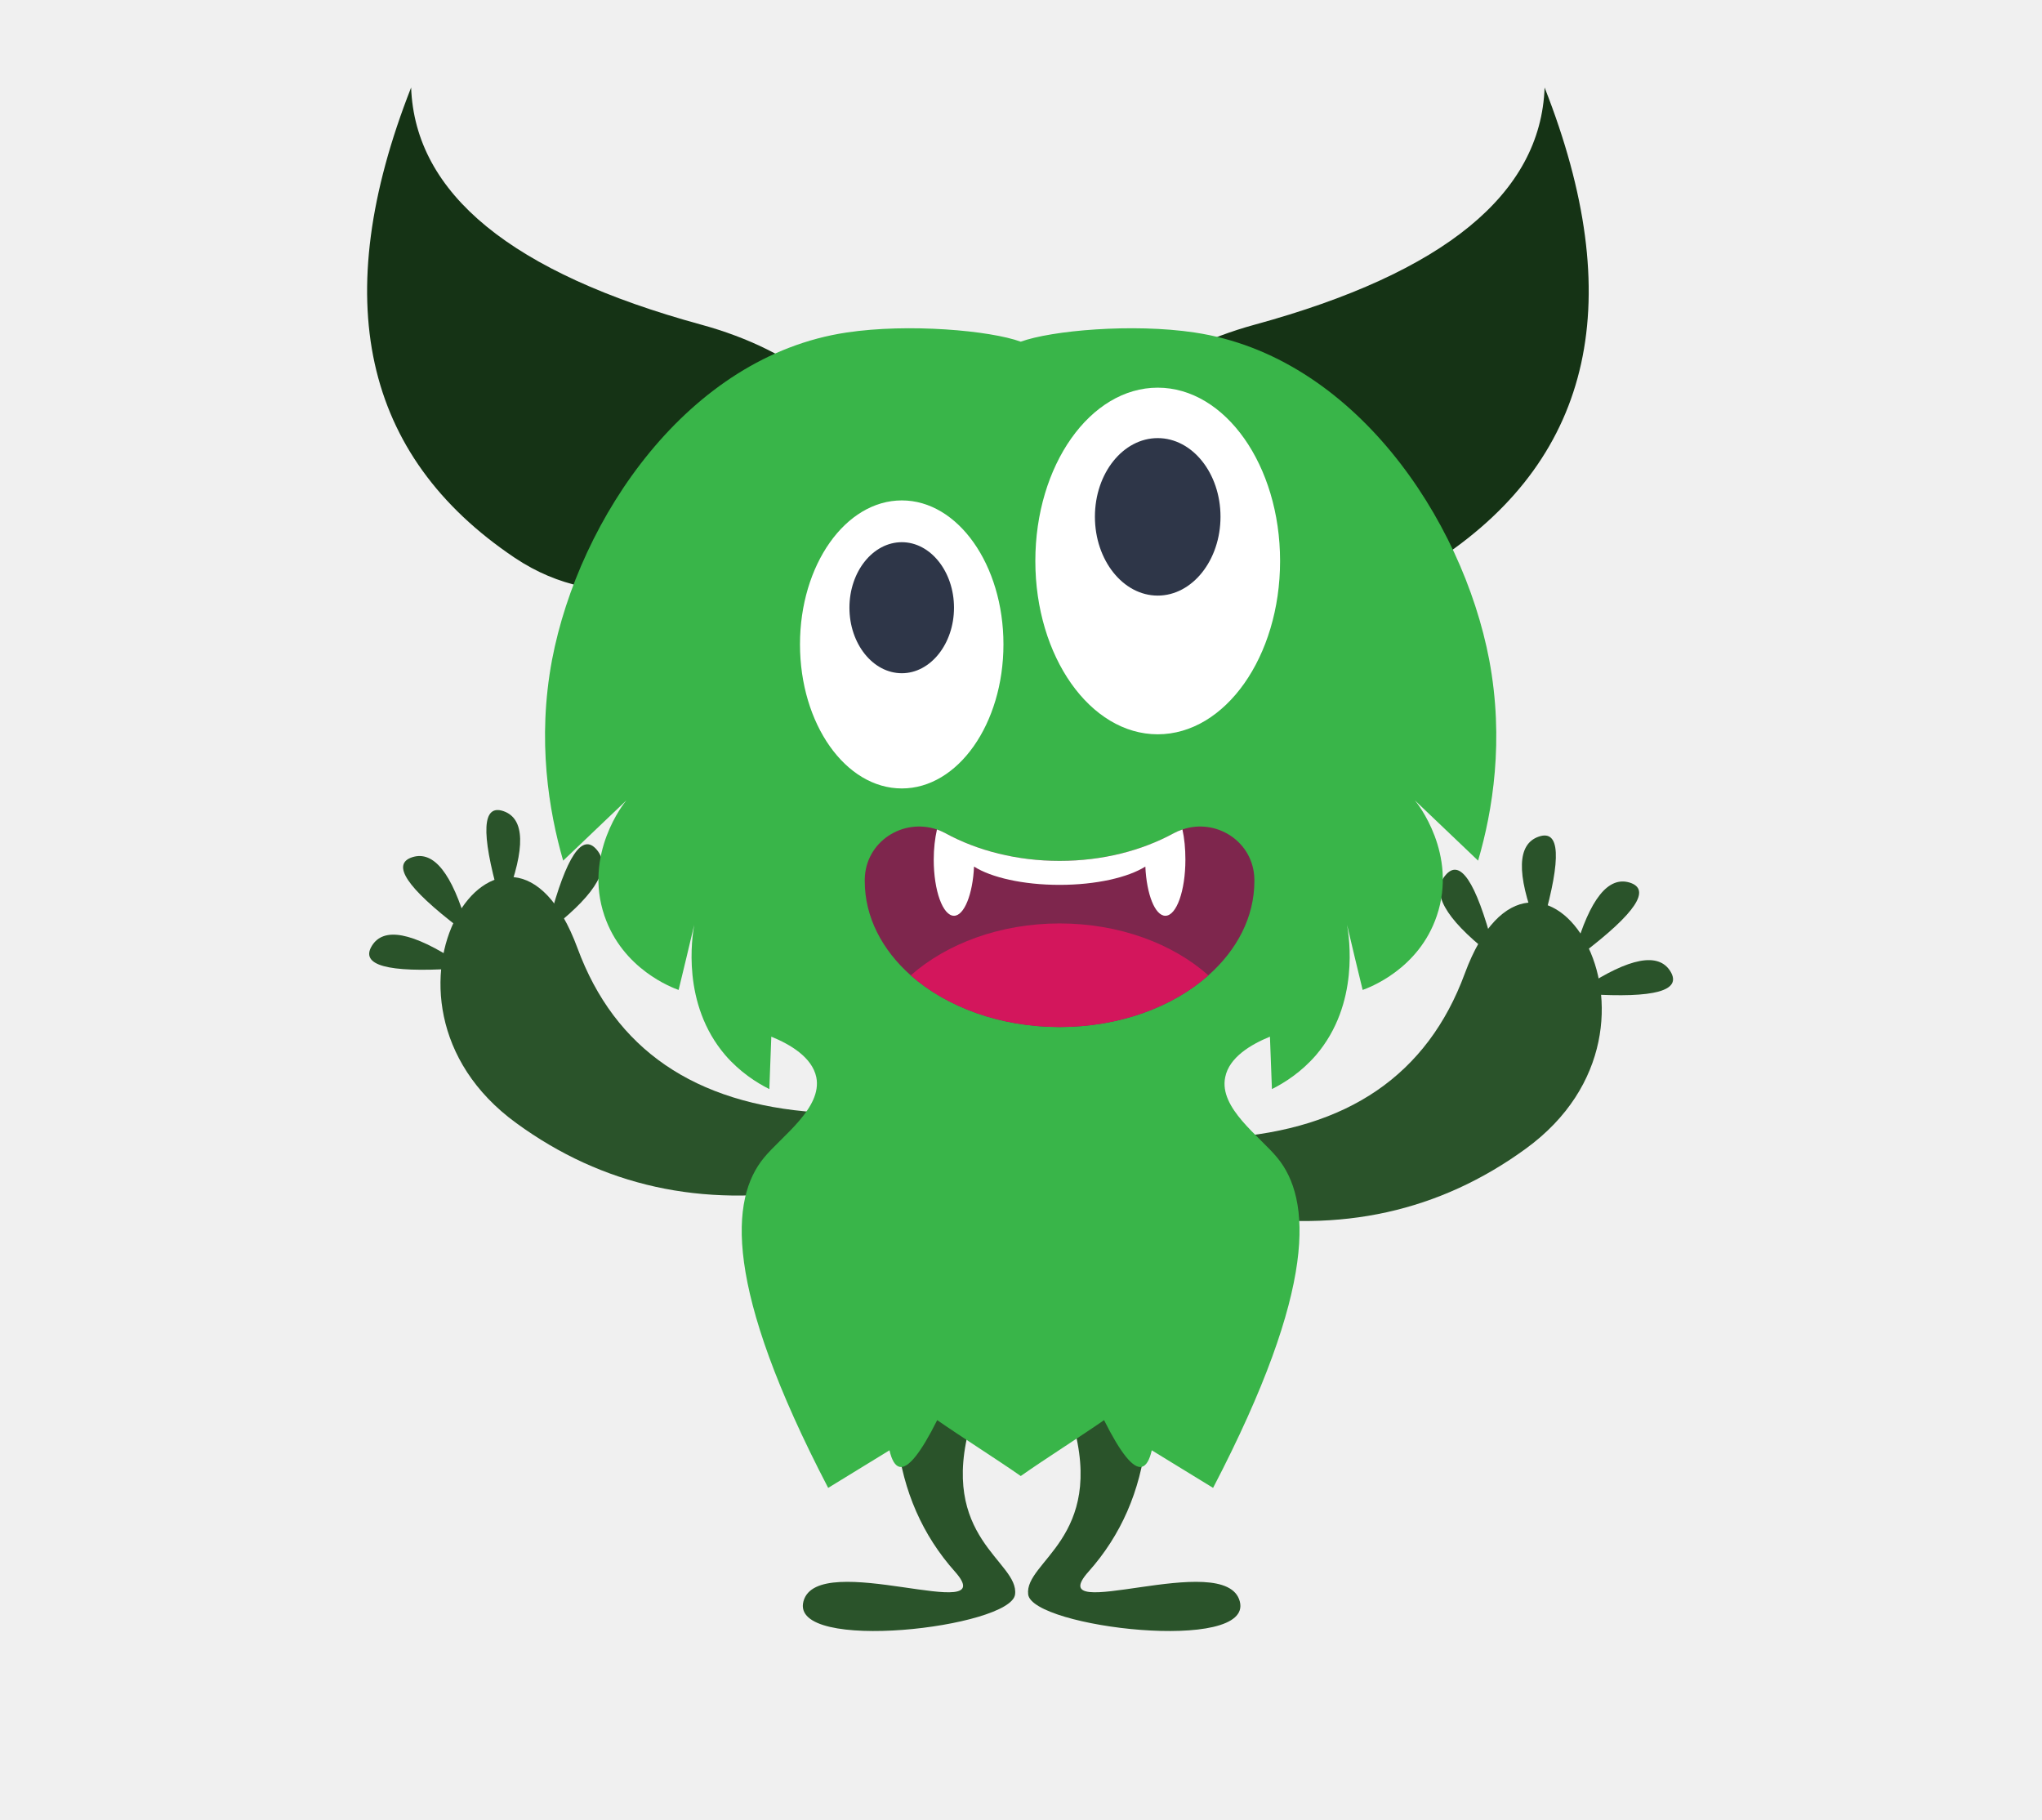
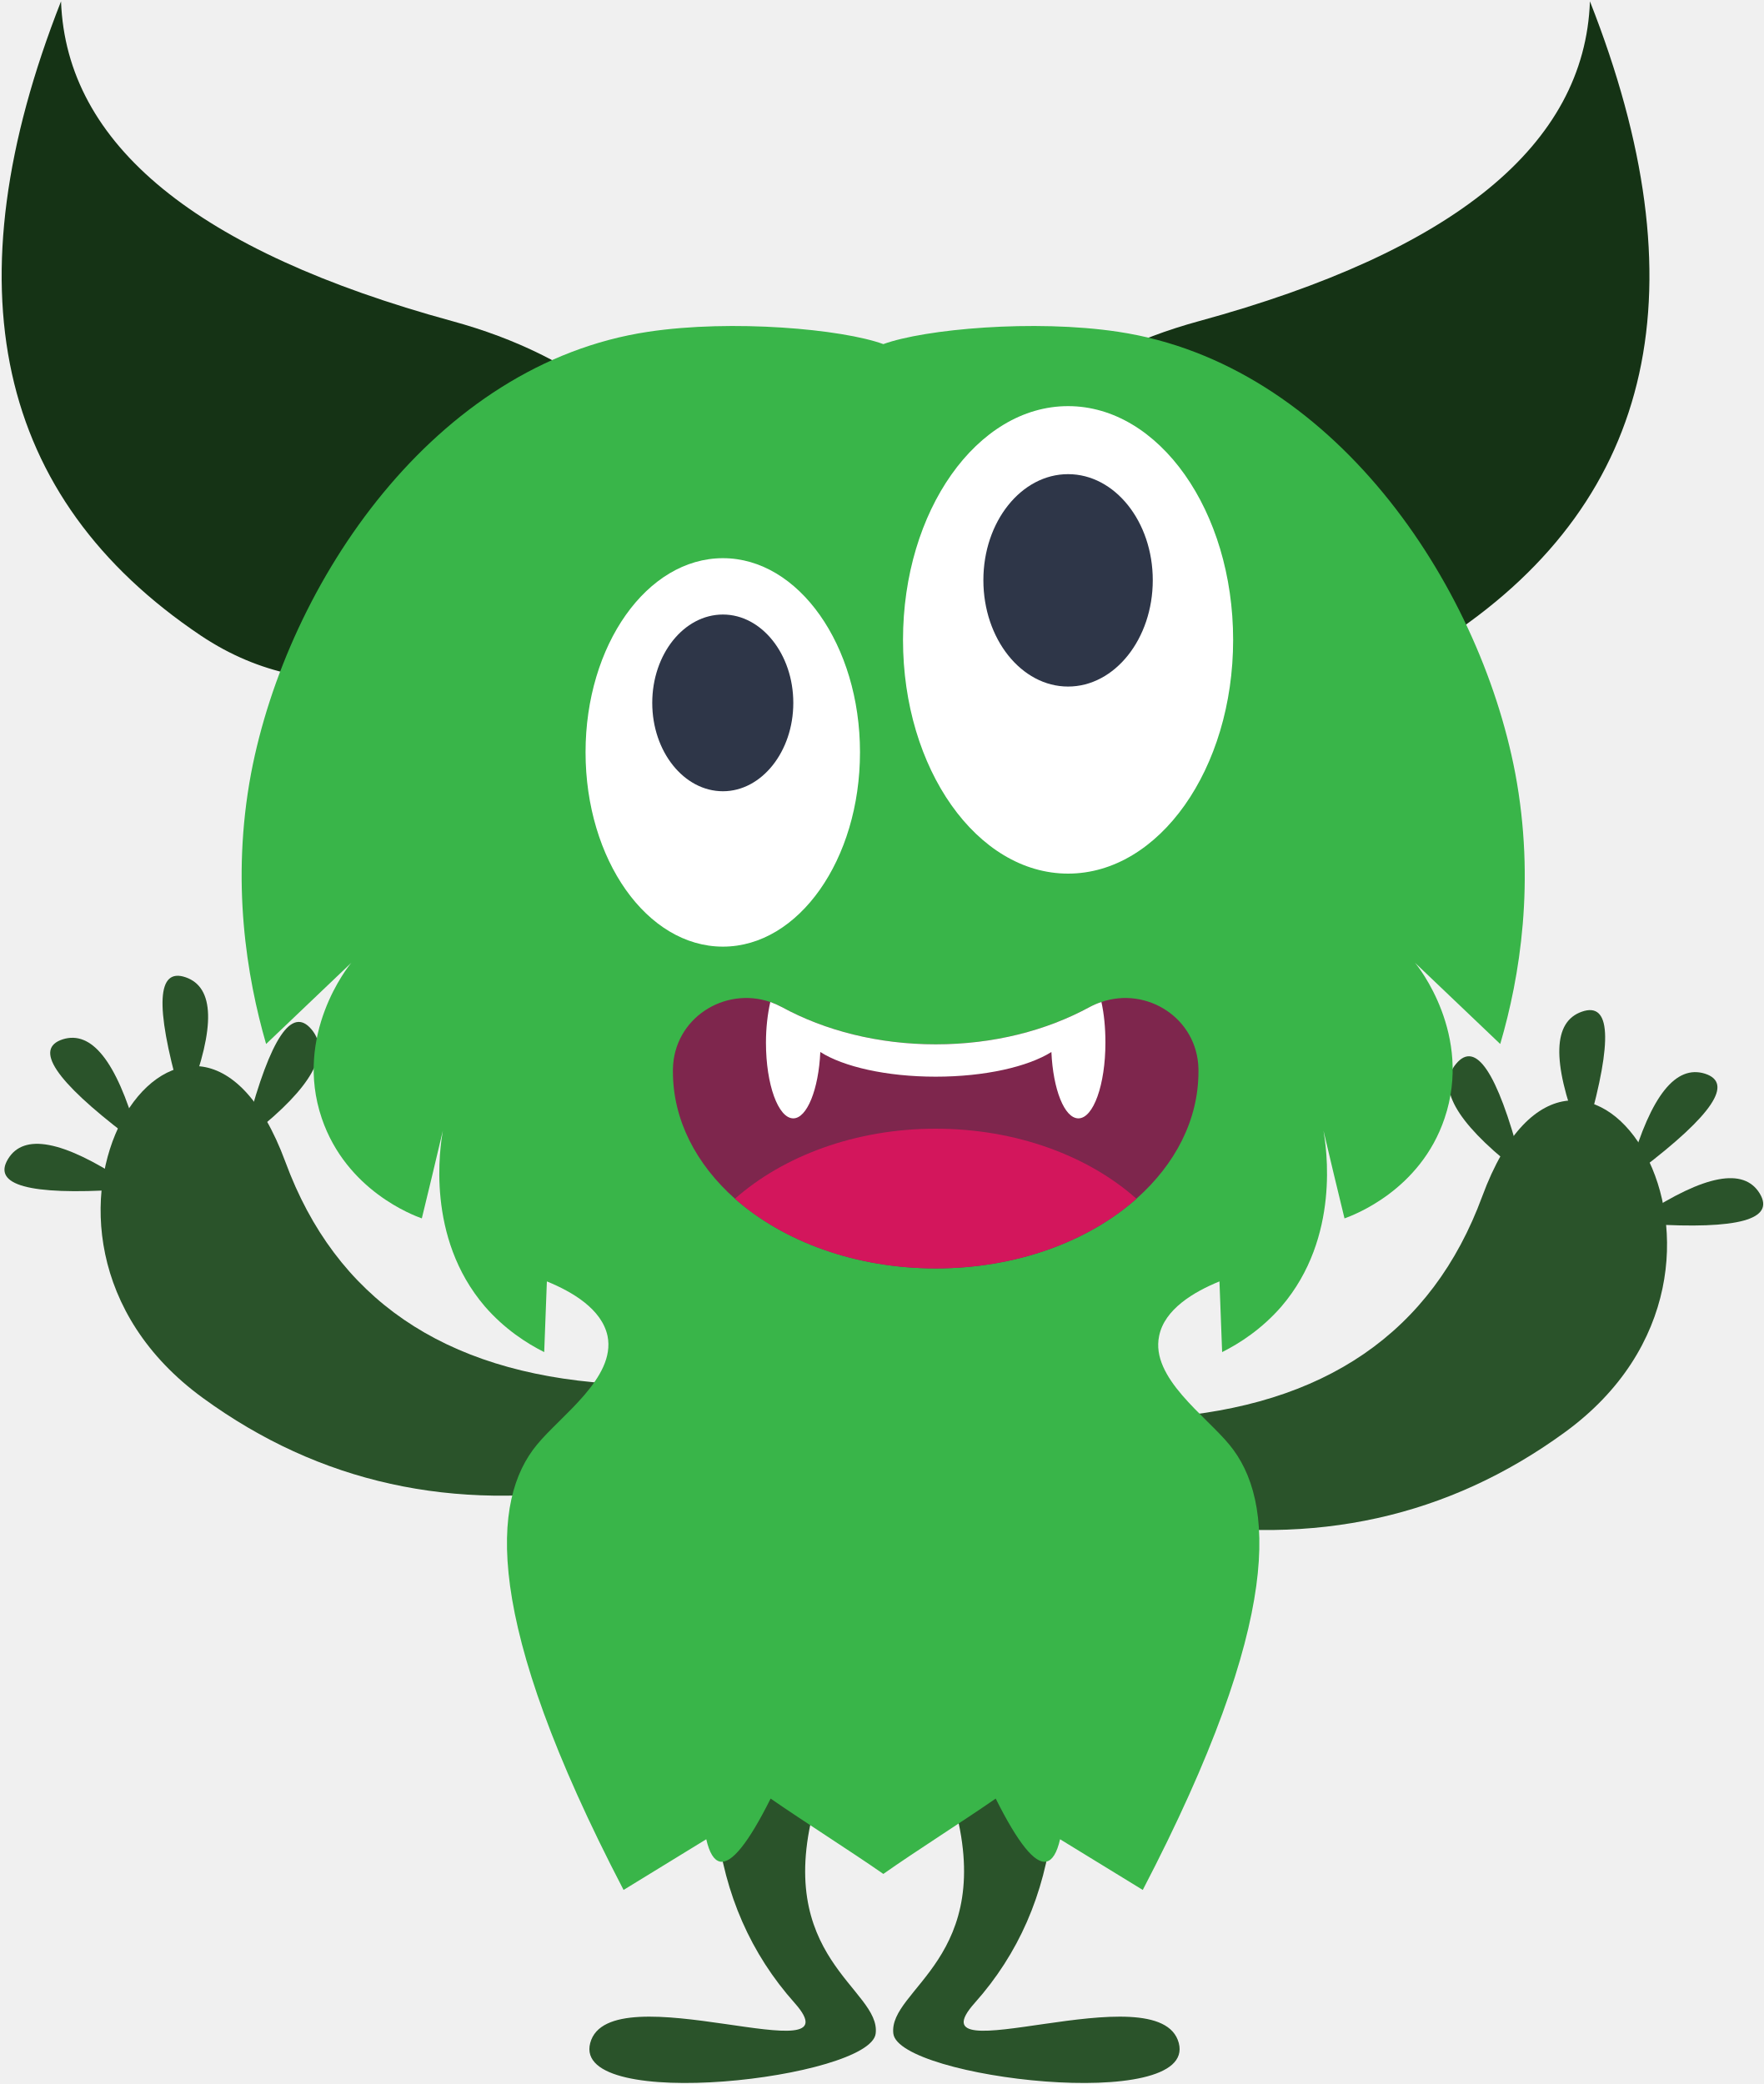
- <svg xmlns="http://www.w3.org/2000/svg" version="1.2" viewBox="0 0 826 736" width="826" height="736">
+ <svg xmlns="http://www.w3.org/2000/svg" version="1.2" viewBox="0 0 529 625" width="529" height="625">
  <style>
		.s0 { fill: #153315 } 
		.s1 { fill: #2a532a } 
		.s2 { fill: #39b549 } 
		.s3 { fill: #ffffff } 
		.s4 { fill: #2e3648 } 
		.s5 { fill: #7e264d } 
		.s6 { fill: #d3165c } 
	</style>
  <g id="Object">
    <g id="&lt;Group&gt;">
      <g id="&lt;Group&gt;">
-         <path id="&lt;Path&gt;" class="s0" d="m418.3 328.1q-25.6-165.4 89.3-196.8q114.9-31.4 117.2-95.9q50.5 128.2-41.9 190.2c-72.2 48.4-141.3-62.9-150.6 112.4z" />
-         <path id="&lt;Path&gt;" class="s0" d="m358.9 338c-9.4-175.3-78.4-64-150.7-112.4q-92.3-62-41.9-190.2q2.4 64.5 117.3 95.9q114.9 31.4 89.2 196.8z" />
-         <path id="&lt;Path&gt;" class="s1" d="m392.7 575.4c-13.5 46.8 19.6 56.1 17.9 69.5c-1.7 13.4-91.2 23.9-85.6 2.8c5.7-21.5 81 10.2 61.3-12q-19.7-22.1-23.4-53.3q43.2-53.8 29.8-7z" />
-         <path id="&lt;Path&gt;" class="s1" d="m463.6 582.4q-3.6 31.2-23.3 53.3c-19.8 22.2 55.5-9.5 61.2 12c5.6 21.1-83.9 10.6-85.6-2.8c-1.6-13.4 31.4-22.7 18-69.5q-13.4-46.8 29.7 7z" />
+         <path id="&lt;Path&gt;" class="s0" d="m270.3 293.1q-25.6-165.4 89.3-196.8q114.9-31.4 117.2-95.9q50.5 128.2-41.9 190.2c-72.2 48.4-141.3-62.9-150.6 112.4z" />
+         <path id="&lt;Path&gt;" class="s0" d="m210.9 303c-9.4-175.3-78.4-64-150.7-112.4q-92.3-62-41.9-190.2q2.4 64.5 117.3 95.9q114.9 31.4 89.2 196.8z" />
+         <path id="&lt;Path&gt;" class="s1" d="m244.7 540.4c-13.5 46.8 19.6 56.1 17.9 69.5c-1.7 13.4-91.2 23.9-85.6 2.8c5.7-21.5 81 10.2 61.3-12q-19.7-22.1-23.4-53.3q43.2-53.8 29.8-7z" />
+         <path id="&lt;Path&gt;" class="s1" d="m315.6 547.4q-3.6 31.2-23.3 53.3c-19.8 22.2 55.5-9.5 61.2 12c5.6 21.1-83.9 10.6-85.6-2.8c-1.6-13.4 31.4-22.7 18-69.5q-13.4-46.8 29.7 7z" />
        <g id="&lt;Group&gt;">
-           <path id="&lt;Path&gt;" class="s1" d="m495.7 460.2q74.2-5.1 96.8-66.4c28.6-77.5 93.9 20.5 24.7 70.8q-52.3 38.1-120.2 26.6" />
-           <path id="&lt;Path&gt;" class="s1" d="m601.9 385.1q-26.1-20.7-17.2-31.1q8.8-10.5 19.2 28.6z" />
-           <path id="&lt;Path&gt;" class="s1" d="m621.3 374q-11.9-31.1 1.1-35.6q12.9-4.5 1.9 34.4z" />
-           <path id="&lt;Path&gt;" class="s1" d="m637 384.9q9.2-32 22.3-27.9q13 4.2-19.2 28.7z" />
-           <path id="&lt;Path&gt;" class="s1" d="m640.6 399.5q27.9-18.3 35.1-6.6q7.1 11.7-33.3 9.2z" />
+           <path id="&lt;Path&gt;" class="s1" d="m347.7 425.2q74.2-5.1 96.8-66.4c28.6-77.5 93.9 20.5 24.7 70.8q-52.3 38.1-120.2 26.6" />
+           <path id="&lt;Path&gt;" class="s1" d="m453.9 350.1q-26.1-20.7-17.2-31.1q8.8-10.5 19.2 28.6z" />
+           <path id="&lt;Path&gt;" class="s1" d="m473.3 339q-11.9-31.1 1.1-35.6q12.9-4.5 1.9 34.4z" />
+           <path id="&lt;Path&gt;" class="s1" d="m489 349.9q9.2-32 22.3-27.9q13 4.2-19.2 28.7z" />
+           <path id="&lt;Path&gt;" class="s1" d="m492.6 364.5q27.9-18.3 35.1-6.6q7.1 11.7-33.3 9.2z" />
        </g>
        <g id="&lt;Group&gt;">
-           <path id="&lt;Path&gt;" class="s1" d="m329.1 480.9q-67.9 11.5-120.2-26.6c-69.2-50.3-3.9-148.3 24.7-70.8q22.6 61.3 96.8 66.4" />
-           <path id="&lt;Path&gt;" class="s1" d="m222.2 372.3q10.4-39.1 19.2-28.6q8.8 10.4-17.3 31.1z" />
-           <path id="&lt;Path&gt;" class="s1" d="m201.8 362.5q-11-38.9 1.9-34.4q12.9 4.5 1 35.6z" />
-           <path id="&lt;Path&gt;" class="s1" d="m185.9 375.4q-32.1-24.5-19.1-28.7q13-4.1 22.2 27.9z" />
-           <path id="&lt;Path&gt;" class="s1" d="m183.6 391.8q-40.3 2.5-33.2-9.2q7.1-11.7 35 6.6z" />
+           <path id="&lt;Path&gt;" class="s1" d="m181.1 445.9q-67.9 11.5-120.2-26.6c-69.2-50.3-3.9-148.3 24.7-70.8q22.6 61.3 96.8 66.4" />
+           <path id="&lt;Path&gt;" class="s1" d="m74.2 337.3q10.4-39.1 19.2-28.6q8.8 10.4-17.3 31.1z" />
+           <path id="&lt;Path&gt;" class="s1" d="m53.8 327.5q-11-38.9 1.9-34.4q12.9 4.5 1 35.6z" />
+           <path id="&lt;Path&gt;" class="s1" d="m37.9 340.4q-32.1-24.5-19.1-28.7q13-4.1 22.2 27.9z" />
+           <path id="&lt;Path&gt;" class="s1" d="m35.6 356.8q-40.3 2.5-33.2-9.2q7.1-11.7 35 6.6z" />
        </g>
-         <path id="&lt;Path&gt;" class="s2" d="m597.9 348.1q-12.8-12.2-25.6-24.4c1 1.1 17.4 21.7 8.9 46.7c-7.3 21.7-27.5 29.1-30 30q-3.2-13.1-6.3-26.3c0.8 4.8 5.2 31.9-12.6 52.7c-5.9 6.8-12.6 11.1-17.8 13.7q-0.4-10.6-0.8-21.2c-7.6 3.1-16.5 8.3-18.1 16.4c-2.6 12.5 14 23.9 21.1 32.6c13.6 16.5 16.5 51.9-26 133.5q-12.4-7.6-24.8-15.2q-1.4 6.1-4.1 6.7q-5.2 1.1-15.2-18.9c-9.5 6.6-24.2 15.9-33.7 22.6c-9.6-6.7-24.3-16-33.8-22.6q-10 20-15.2 18.9q-2.7-0.6-4.1-6.7q-12.4 7.6-24.8 15.2c-42.5-81.6-39.6-117-26-133.5c7.1-8.7 23.7-20.1 21.2-32.6c-1.7-8.1-10.6-13.3-18.2-16.4q-0.4 10.6-0.8 21.2c-5.2-2.6-11.9-6.9-17.8-13.7c-17.8-20.8-13.4-47.9-12.6-52.7q-3.1 13.2-6.3 26.3c-2.5-0.9-22.6-8.3-30-30c-8.5-25 7.9-45.6 8.9-46.7q-12.8 12.2-25.6 24.4c-5.8-20.1-10.6-48.7-4.5-81.2c10.9-57.2 55-122.8 119.1-132.4c25.2-3.8 58.2-0.8 70.5 3.7c12.3-4.5 45.2-7.5 70.4-3.7c64.1 9.6 108.2 75.2 119.1 132.4c6.1 32.5 1.4 61.1-4.5 81.2z" />
-         <path id="&lt;Path&gt;" class="s3" d="m517.8 226.9c0 38.7-22.2 70.1-49.5 70.1c-27.3 0-49.5-31.4-49.5-70.1c0-38.7 22.2-70.1 49.5-70.1c27.3 0 49.5 31.4 49.5 70.1z" />
-         <path id="&lt;Path&gt;" class="s4" d="m493.7 209c0 17.6-11.4 31.9-25.4 31.9c-14 0-25.4-14.3-25.4-31.9c0-17.6 11.4-31.8 25.4-31.8c14 0 25.4 14.2 25.4 31.8z" />
-         <path id="&lt;Path&gt;" class="s3" d="m405.9 260.6c0 32.2-18.4 58.3-41.1 58.3c-22.8 0-41.2-26.1-41.2-58.3c0-32.1 18.4-58.2 41.2-58.2c22.7 0 41.1 26.1 41.1 58.2z" />
-         <path id="&lt;Path&gt;" class="s4" d="m385.9 245.8c0 14.6-9.5 26.5-21.1 26.5c-11.7 0-21.2-11.9-21.2-26.5c0-14.6 9.5-26.5 21.2-26.5c11.6 0 21.1 11.9 21.1 26.5z" />
-         <path id="&lt;Path&gt;" class="s5" d="m507.4 355.6v0.8c0 14.5-7 27.8-18.6 38.1c-14.4 12.8-36 20.9-60.2 20.9c-24.1 0-45.7-8.1-60.2-20.9c-11.6-10.3-18.6-23.6-18.6-38.1v-0.8c0.3-15.2 15.4-24.8 29.2-20.1q1.7 0.6 3.4 1.5c13 7.1 29 11.2 46.2 11.2c17.3 0 33.2-4.1 46.2-11.2q1.7-0.9 3.5-1.5c13.7-4.7 28.8 4.9 29.1 20.1z" />
-         <path id="&lt;Path&gt;" class="s6" d="m488.8 394.5c-14.4 12.8-36 20.9-60.2 20.9c-24.1 0-45.7-8.1-60.2-20.9c14.5-12.8 36.1-21 60.2-21c24.2 0 45.8 8.2 60.2 21z" />
-         <path id="&lt;Path&gt;" class="s3" d="m479.5 347.7c0 12.6-3.6 22.7-8.1 22.7c-4.2 0-7.6-8.7-8.1-19.9c-7 4.4-19.9 7.4-34.7 7.4c-14.8 0-27.7-3-34.6-7.4c-0.5 11.2-4 19.9-8.1 19.9c-4.5 0-8.2-10.1-8.2-22.7c0-4.5 0.5-8.6 1.3-12.2q1.7 0.6 3.4 1.5c13 7.1 29 11.2 46.2 11.2c17.3 0 33.2-4.1 46.2-11.2q1.7-0.9 3.5-1.5c0.8 3.6 1.2 7.7 1.2 12.2z" />
+         <path id="&lt;Path&gt;" class="s2" d="m449.9 313.1q-12.8-12.2-25.6-24.4c1 1.1 17.4 21.7 8.9 46.7c-7.3 21.7-27.5 29.1-30 30q-3.2-13.1-6.3-26.3c0.8 4.8 5.2 31.9-12.6 52.7c-5.9 6.8-12.6 11.1-17.8 13.7q-0.4-10.6-0.8-21.2c-7.6 3.1-16.5 8.3-18.1 16.4c-2.6 12.5 14 23.9 21.1 32.6c13.6 16.5 16.5 51.9-26 133.5q-12.4-7.6-24.8-15.2q-1.4 6.1-4.1 6.7q-5.2 1.1-15.2-18.9c-9.5 6.6-24.2 15.9-33.7 22.6c-9.6-6.7-24.3-16-33.8-22.6q-10 20-15.2 18.9q-2.7-0.6-4.1-6.7q-12.4 7.6-24.8 15.2c-42.5-81.6-39.6-117-26-133.5c7.1-8.7 23.7-20.1 21.2-32.6c-1.7-8.1-10.6-13.3-18.2-16.4q-0.4 10.6-0.8 21.2c-5.2-2.6-11.9-6.9-17.8-13.7c-17.8-20.8-13.4-47.9-12.6-52.7q-3.1 13.2-6.3 26.3c-2.5-0.9-22.6-8.3-30-30c-8.5-25 7.9-45.6 8.9-46.7q-12.8 12.2-25.6 24.4c-5.8-20.1-10.6-48.7-4.5-81.2c10.9-57.2 55-122.8 119.1-132.4c25.2-3.8 58.2-0.8 70.5 3.7c12.3-4.5 45.2-7.5 70.4-3.7c64.1 9.6 108.2 75.2 119.1 132.4c6.1 32.5 1.4 61.1-4.5 81.2z" />
+         <path id="&lt;Path&gt;" class="s3" d="m369.8 191.9c0 38.7-22.2 70.1-49.5 70.1c-27.3 0-49.5-31.4-49.5-70.1c0-38.7 22.2-70.1 49.5-70.1c27.3 0 49.5 31.4 49.5 70.1z" />
+         <path id="&lt;Path&gt;" class="s4" d="m345.7 174c0 17.6-11.4 31.9-25.4 31.9c-14 0-25.4-14.3-25.4-31.9c0-17.6 11.4-31.8 25.4-31.8c14 0 25.4 14.2 25.4 31.8z" />
+         <path id="&lt;Path&gt;" class="s3" d="m257.9 225.6c0 32.2-18.4 58.3-41.1 58.3c-22.8 0-41.2-26.1-41.2-58.3c0-32.1 18.4-58.2 41.2-58.2c22.7 0 41.1 26.1 41.1 58.2z" />
+         <path id="&lt;Path&gt;" class="s4" d="m237.9 210.8c0 14.6-9.5 26.5-21.1 26.5c-11.7 0-21.2-11.9-21.2-26.5c0-14.6 9.5-26.5 21.2-26.5c11.6 0 21.1 11.9 21.1 26.5z" />
+         <path id="&lt;Path&gt;" class="s5" d="m359.4 320.6v0.8c0 14.5-7 27.8-18.6 38.1c-14.4 12.8-36 20.9-60.2 20.9c-24.1 0-45.7-8.1-60.2-20.9c-11.6-10.3-18.6-23.6-18.6-38.1v-0.8c0.3-15.2 15.4-24.8 29.2-20.1q1.7 0.6 3.4 1.5c13 7.1 29 11.2 46.2 11.2c17.3 0 33.2-4.1 46.2-11.2q1.7-0.9 3.5-1.5c13.7-4.7 28.8 4.9 29.1 20.1z" />
+         <path id="&lt;Path&gt;" class="s6" d="m340.8 359.5c-14.4 12.8-36 20.9-60.2 20.9c-24.1 0-45.7-8.1-60.2-20.9c14.5-12.8 36.1-21 60.2-21c24.2 0 45.8 8.2 60.2 21z" />
+         <path id="&lt;Path&gt;" class="s3" d="m331.5 312.7c0 12.6-3.6 22.7-8.1 22.7c-4.2 0-7.6-8.7-8.1-19.9c-7 4.4-19.9 7.4-34.7 7.4c-14.8 0-27.7-3-34.6-7.4c-0.5 11.2-4 19.9-8.1 19.9c-4.5 0-8.2-10.1-8.2-22.7c0-4.5 0.5-8.6 1.3-12.2q1.7 0.6 3.4 1.5c13 7.1 29 11.2 46.2 11.2c17.3 0 33.2-4.1 46.2-11.2q1.7-0.9 3.5-1.5c0.8 3.6 1.2 7.7 1.2 12.2z" />
      </g>
    </g>
  </g>
</svg>
